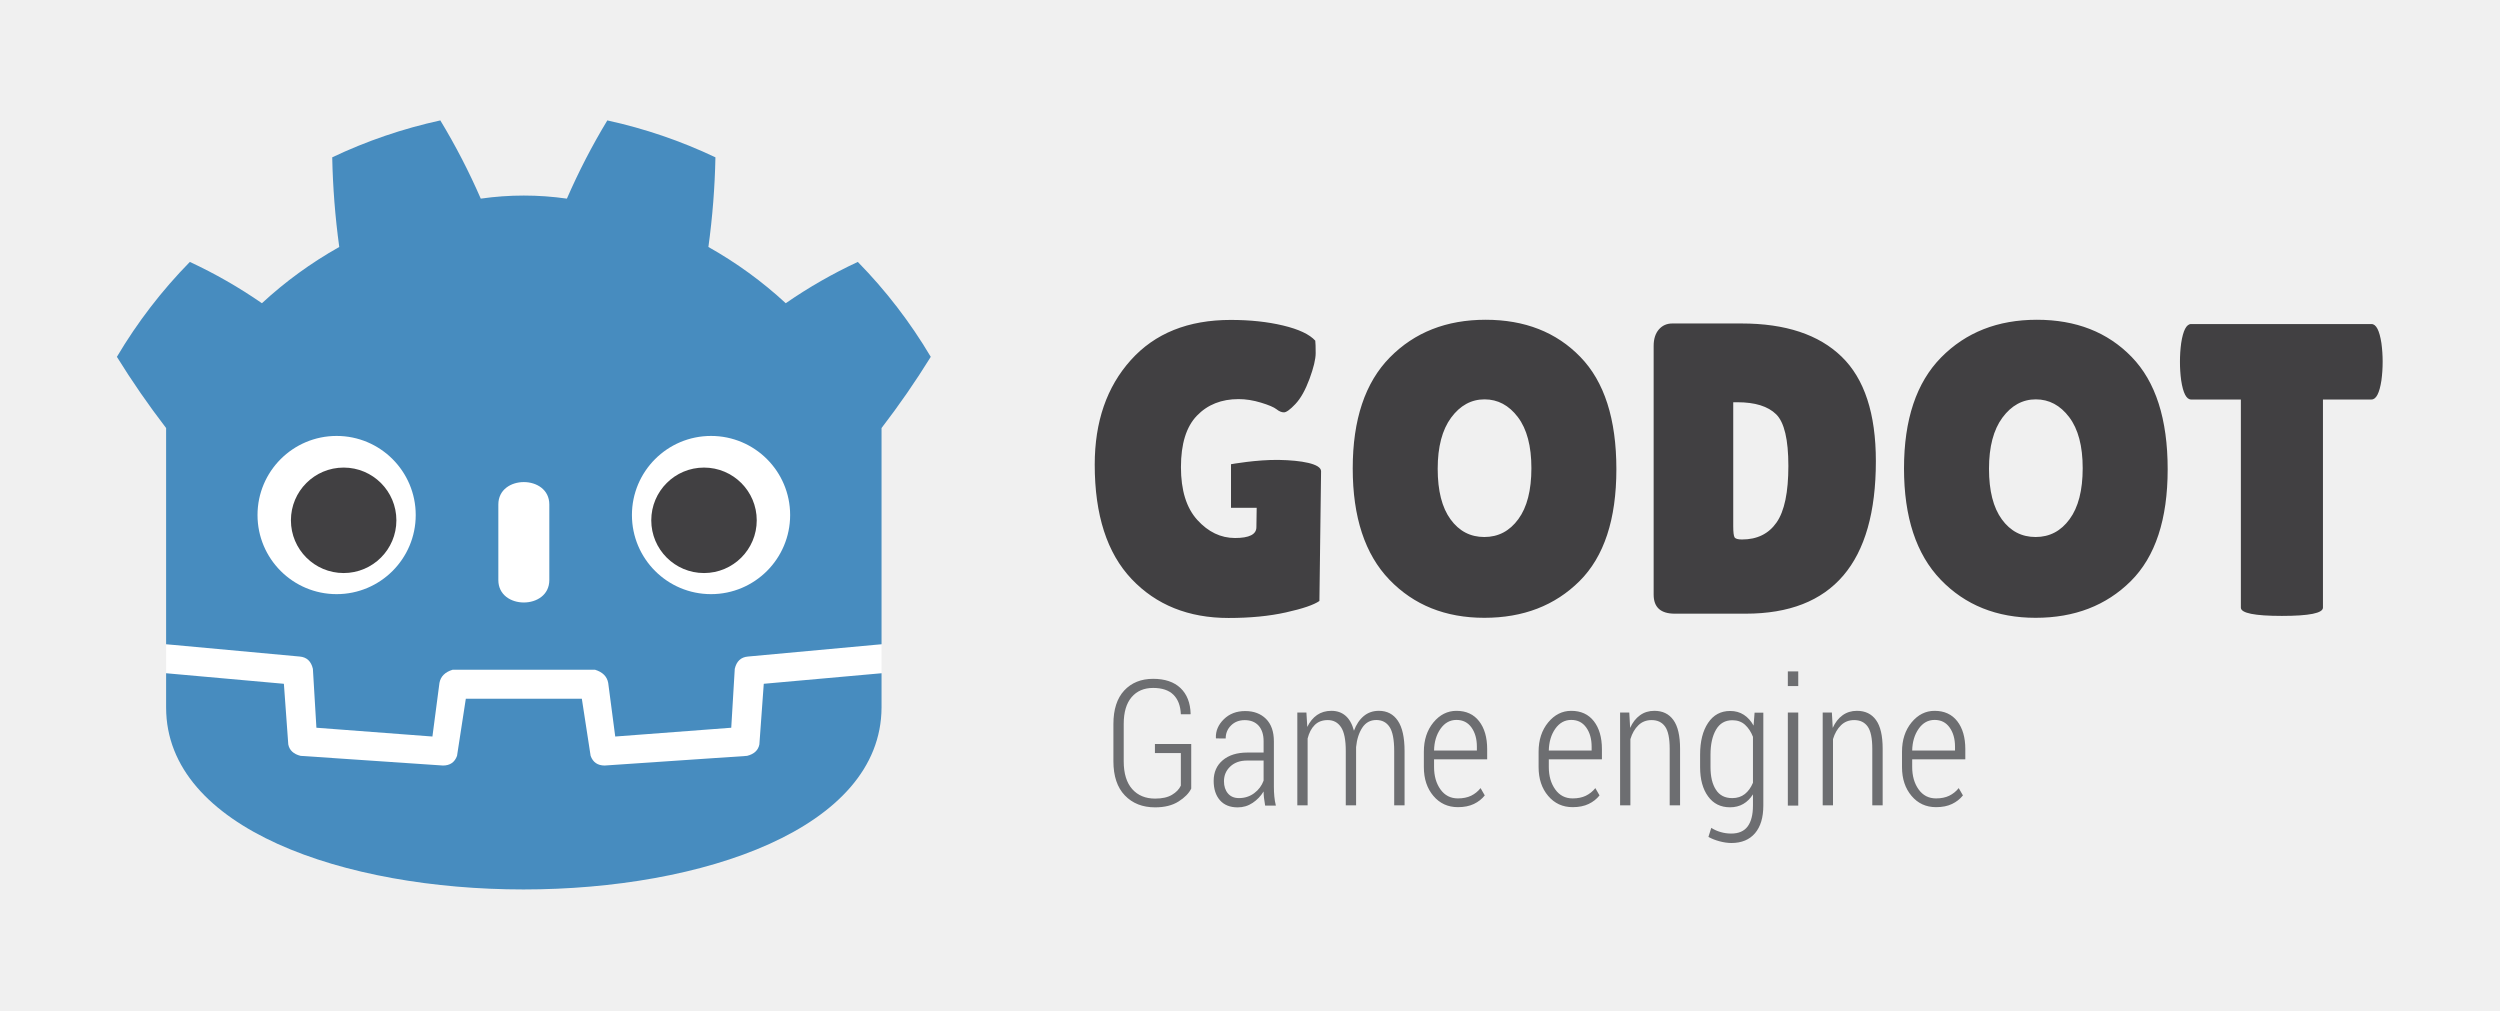
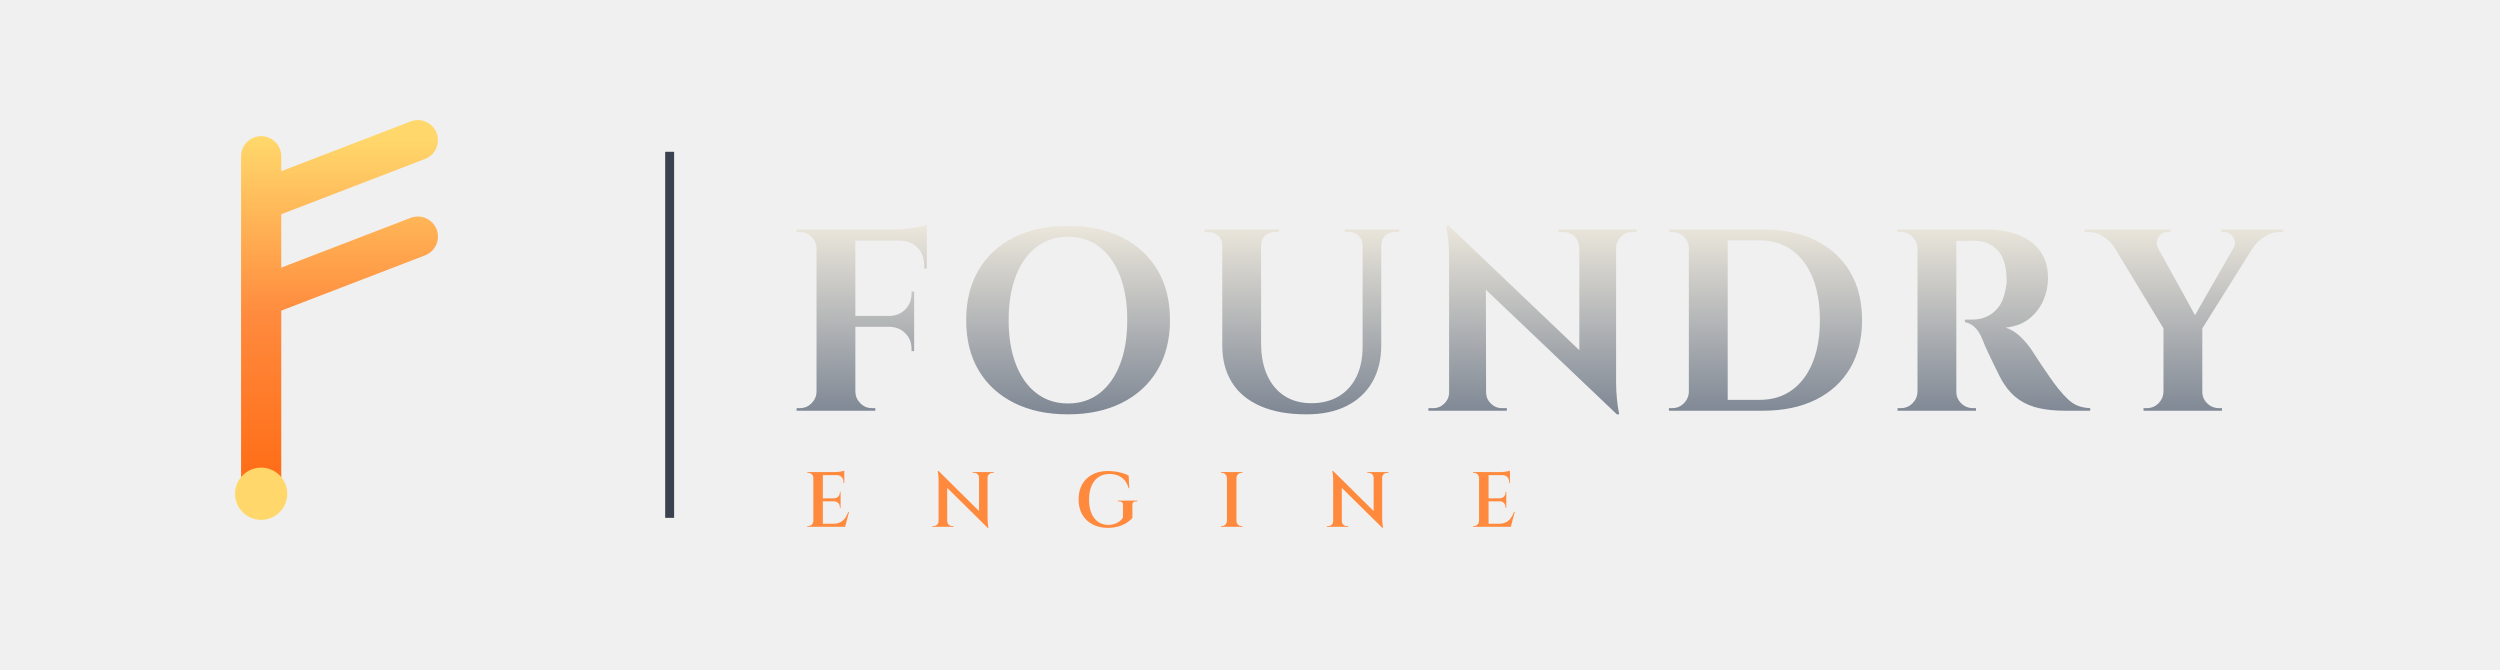
- <svg xmlns="http://www.w3.org/2000/svg" width="1024" height="414">
-   <path fill="#414042" d="M523.82 188.382c-9.142-.142-19.603 1.764-19.603 1.764v17.842h10.52l-.117 7.953c0 2.946-2.92 4.427-8.747 4.427-5.831 0-10.982-2.47-15.45-7.395-4.48-4.932-6.708-12.141-6.708-21.64 0-9.519 2.176-16.537 6.536-21.065 4.35-4.524 10.05-6.794 17.064-6.794 2.946 0 5.996.476 9.168 1.445 3.174.962 5.293 1.863 6.375 2.707 1.072.867 2.09 1.277 3.056 1.277.96 0 2.513-1.122 4.66-3.392 2.153-2.263 4.082-5.693 5.782-10.267 1.694-4.598 2.543-8.122 2.543-10.621 0-2.48-.054-4.19-.164-5.092-2.379-2.603-6.767-4.666-13.168-6.2-6.39-1.53-13.552-2.289-21.476-2.289-17.438 0-31.073 5.49-40.92 16.47-9.855 10.982-14.773 25.24-14.773 42.79 0 20.607 5.035 36.227 15.103 46.868 10.085 10.64 23.327 15.953 39.743 15.953 8.827 0 16.664-.76 23.51-2.289 6.853-1.523 11.41-3.088 13.676-4.67l.68-53.137c0-3.087-8.149-4.488-17.29-4.645m84.247-24.804c-5.431 0-9.98 2.496-13.671 7.47-3.672 4.98-5.517 11.969-5.517 20.963 0 9.013 1.754 15.914 5.27 20.722 3.508 4.823 8.117 7.225 13.835 7.225 5.715 0 10.358-2.432 13.924-7.313q5.351-7.293 5.353-20.884c0-9.054-1.846-16.023-5.524-20.89q-5.51-7.292-13.67-7.293m-.083 89.477c-15.9 0-28.868-5.203-38.89-15.61q-15.016-15.624-15.017-45.592c0-19.992 5.063-35.128 15.191-45.435 10.131-10.293 23.209-15.444 39.228-15.444 16.016 0 28.954 5.058 38.795 15.204 9.858 10.126 14.778 25.477 14.778 46.009 0 20.546-5.034 35.828-15.114 45.856-10.08 10.008-23.062 15.012-38.971 15.012m101.95-88.298v50.788c0 2.37.176 3.866.515 4.493.337.624 1.358.937 3.052.937 6.232 0 10.954-2.328 14.181-6.97 3.235-4.636 4.835-12.356 4.835-23.168 0-10.817-1.674-17.865-5-21.139-3.344-3.283-8.64-4.94-15.884-4.94zm-32.599 78.798V141.681c0-2.832.704-5.067 2.126-6.724 1.413-1.632 3.25-2.461 5.521-2.461h28.357c17.994 0 31.664 4.54 40.994 13.597 9.347 9.054 14.02 23.31 14.02 42.784 0 41.66-17.778 62.486-53.326 62.486h-29.03c-5.769 0-8.662-2.597-8.662-7.808m156.544-79.977c-5.432 0-9.994 2.496-13.678 7.47q-5.507 7.471-5.508 20.963c0 9.013 1.758 15.914 5.262 20.722 3.505 4.823 8.119 7.225 13.837 7.225 5.717 0 10.363-2.432 13.924-7.313q5.354-7.293 5.355-20.884c0-9.054-1.843-16.023-5.522-20.89-3.68-4.861-8.23-7.293-13.67-7.293m-.087 89.477q-23.86 0-38.88-15.61-15.03-15.624-15.03-45.592c0-19.992 5.065-35.128 15.191-45.435 10.139-10.293 23.209-15.444 39.233-15.444 16.02 0 28.946 5.058 38.8 15.204 9.85 10.126 14.772 25.477 14.772 46.009 0 20.546-5.037 35.828-15.115 45.856-10.076 10.008-23.07 15.012-38.971 15.012m117.69-4.17c0 2.251-5.597 3.392-16.809 3.392-11.202 0-16.815-1.141-16.815-3.392v-85.248h-20.371c-1.928 0-3.286-2.597-4.077-7.818a56 56 0 0 1-.501-7.636c0-2.592.162-5.146.501-7.636.79-5.205 2.15-7.823 4.077-7.823h73.864c1.924 0 3.277 2.617 4.078 7.823.333 2.49.505 5.043.505 7.636 0 2.608-.172 5.152-.505 7.637-.8 5.22-2.154 7.817-4.078 7.817h-19.87z" />
-   <path fill="#6d6e71" d="M487.93 322.997c-.94 1.926-2.664 3.691-5.188 5.289-2.52 1.607-5.722 2.406-9.611 2.406-5.132 0-9.259-1.617-12.394-4.887-3.122-3.243-4.686-7.92-4.686-14.022V296.57c0-5.97 1.473-10.548 4.431-13.743 2.95-3.17 6.903-4.78 11.84-4.78 4.824 0 8.564 1.27 11.212 3.781 2.639 2.519 4.025 6.038 4.146 10.532l-.066.2h-3.94c-.14-3.443-1.14-6.101-3.022-7.979-1.871-1.861-4.655-2.803-8.33-2.803-3.72 0-6.668 1.259-8.823 3.785-2.15 2.518-3.224 6.17-3.224 10.968v15.301q.001 7.462 3.476 11.382c2.316 2.592 5.438 3.892 9.38 3.892 2.876 0 5.19-.51 6.92-1.554 1.738-1.028 2.942-2.285 3.624-3.775V308.45h-10.618v-3.704h14.873zm19.557 3.902c2.336 0 4.416-.661 6.232-2.01 1.82-1.353 3.096-3.063 3.852-5.146v-8.224h-6.756q-4.31 0-6.896 2.442c-1.726 1.617-2.581 3.637-2.581 6.037 0 2.03.534 3.696 1.616 4.981 1.08 1.289 2.59 1.92 4.533 1.92m10.715 3.068a99 99 0 0 1-.48-3.225 22 22 0 0 1-.15-2.562 14.9 14.9 0 0 1-4.483 4.675c-1.836 1.236-3.878 1.848-6.128 1.848-3.147 0-5.567-.975-7.28-2.927-1.702-1.96-2.563-4.6-2.563-7.936 0-3.523 1.237-6.35 3.72-8.448 2.48-2.098 5.85-3.147 10.09-3.147h6.643v-4.672c0-2.686-.686-4.802-2.032-6.331-1.375-1.51-3.264-2.275-5.701-2.275-2.268 0-4.139.722-5.608 2.182-1.463 1.45-2.19 3.224-2.19 5.337l-3.944-.035-.07-.206c-.11-2.866.973-5.4 3.261-7.646 2.279-2.24 5.203-3.352 8.761-3.352 3.517 0 6.347 1.069 8.509 3.2q3.224 3.227 3.226 9.21v18.645c0 1.358.064 2.677.183 3.936a25 25 0 0 0 .627 3.729zm16.905-38.108.36 5.9c1-2.112 2.339-3.739 3.998-4.896q2.498-1.711 5.874-1.711c2.296 0 4.232.668 5.794 2.02 1.562 1.347 2.714 3.387 3.446 6.127.938-2.529 2.264-4.528 3.986-5.975 1.722-1.45 3.812-2.172 6.23-2.172 3.335 0 5.923 1.35 7.755 4.05 1.841 2.705 2.759 6.856 2.759 12.464v22.207h-4.246v-22.28c0-4.663-.645-7.946-1.9-9.834-1.261-1.89-3.071-2.842-5.41-2.842-2.462 0-4.384 1.04-5.767 3.152-1.375 2.112-2.223 4.754-2.531 7.945v23.86h-4.224v-22.258c0-4.554-.639-7.812-1.945-9.759-1.299-1.946-3.107-2.912-5.427-2.912-2.218 0-4.013.677-5.358 2.02-1.353 1.349-2.315 3.195-2.899 5.538v27.369h-4.22v-38.014zm61.457 3.021q-3.966 0-6.517 3.613c-1.705 2.415-2.585 5.392-2.656 8.938h17.537v-1.626c0-3.137-.736-5.75-2.21-7.822-1.482-2.075-3.53-3.103-6.154-3.103m.598 35.735c-4.099 0-7.451-1.543-10.055-4.621q-3.895-4.61-3.896-11.793v-6.313c0-4.798 1.303-8.798 3.912-11.979 2.616-3.167 5.758-4.75 9.441-4.75 3.983 0 7.068 1.413 9.27 4.246q3.313 4.257 3.312 11.434v4.171H587.39v3.162c0 3.68.882 6.744 2.635 9.19 1.757 2.45 4.144 3.666 7.136 3.666 2.077 0 3.888-.367 5.396-1.089a11.1 11.1 0 0 0 3.877-3.132l1.728 2.99c-1.148 1.456-2.634 2.633-4.45 3.505-1.811.868-4 1.312-6.551 1.312m46.411-35.734q-3.976 0-6.528 3.613-2.54 3.62-2.652 8.938h17.54v-1.626c0-3.137-.733-5.75-2.216-7.822-1.475-2.075-3.52-3.103-6.144-3.103m.593 35.735c-4.1 0-7.446-1.543-10.045-4.621q-3.91-4.61-3.91-11.793v-6.313c0-4.798 1.309-8.798 3.913-11.979 2.623-3.167 5.766-4.75 9.45-4.75 3.975 0 7.072 1.413 9.27 4.246 2.2 2.837 3.304 6.65 3.304 11.434v4.171h-21.755v3.162q0 5.52 2.647 9.19c1.747 2.45 4.124 3.666 7.125 3.666 2.087 0 3.888-.367 5.392-1.089a11.2 11.2 0 0 0 3.894-3.132l1.717 2.99c-1.15 1.456-2.633 2.633-4.451 3.505-1.81.868-3.997 1.312-6.55 1.312m23.189-38.755.345 6.284c1.014-2.23 2.353-3.962 4.034-5.166 1.667-1.21 3.63-1.824 5.887-1.824 3.396 0 5.998 1.256 7.804 3.78 1.826 2.518 2.73 6.434 2.73 11.749v23.191h-4.249V306.72c0-4.343-.636-7.377-1.9-9.137-1.258-1.76-3.107-2.636-5.513-2.636-2.158 0-3.968.701-5.419 2.126-1.457 1.412-2.543 3.294-3.267 5.666v27.134h-4.219V291.86zm33.27 22.395c0 3.858.73 6.926 2.213 9.208 1.465 2.304 3.695 3.443 6.671 3.443 2.04 0 3.757-.544 5.167-1.657 1.405-1.113 2.514-2.662 3.336-4.627V301.79c-.79-2.025-1.874-3.66-3.244-4.92-1.368-1.24-3.102-1.863-5.186-1.863-2.97 0-5.216 1.294-6.708 3.891-1.502 2.603-2.25 5.995-2.25 10.161zm-4.262-5.195c0-5.386 1.088-9.714 3.274-12.975 2.169-3.245 5.187-4.871 9.03-4.871 2.134 0 4.007.52 5.607 1.564 1.603 1.024 2.928 2.523 3.992 4.43l.412-5.287h3.581v38.048c0 4.871-1.13 8.646-3.4 11.317-2.271 2.66-5.499 4.009-9.666 4.009-1.5 0-3.11-.235-4.832-.691-1.724-.456-3.252-1.054-4.59-1.805l1.168-3.704a14.1 14.1 0 0 0 3.831 1.716 15.2 15.2 0 0 0 4.352.616q4.536-.001 6.71-2.905c1.452-1.961 2.18-4.798 2.18-8.553v-4.597c-1.079 1.71-2.402 3.024-3.97 3.93-1.563.912-3.39 1.368-5.448 1.368-3.818 0-6.814-1.496-8.976-4.486-2.167-2.983-3.255-6.965-3.255-11.93zm40.2 20.916h-4.266V291.86h4.266zm0-48.968h-4.266v-6.005h4.266zm13.774 10.852.346 6.284c1.016-2.23 2.35-3.962 4.027-5.166 1.677-1.21 3.643-1.824 5.89-1.824 3.397 0 6.01 1.256 7.82 3.78 1.821 2.518 2.717 6.434 2.717 11.749v23.191h-4.248V306.72c0-4.343-.635-7.377-1.897-9.137-1.268-1.76-3.103-2.636-5.517-2.636-2.157 0-3.962.701-5.412 2.126-1.455 1.412-2.545 3.294-3.266 5.666v27.134h-4.224V291.86zm42.074 3.021q-3.978 0-6.518 3.613-2.547 3.62-2.66 8.938h17.54v-1.626c0-3.137-.731-5.75-2.21-7.822-1.476-2.075-3.525-3.103-6.152-3.103m.602 35.735c-4.11 0-7.456-1.543-10.048-4.621q-3.903-4.61-3.903-11.793v-6.313c0-4.798 1.302-8.798 3.91-11.979q3.924-4.75 9.439-4.75c3.978 0 7.077 1.413 9.283 4.246 2.197 2.837 3.3 6.65 3.3 11.434v4.171h-21.76v3.162c0 3.68.887 6.744 2.642 9.19 1.754 2.45 4.133 3.666 7.137 3.666 2.08 0 3.88-.367 5.382-1.089a11.16 11.16 0 0 0 3.897-3.132l1.725 2.99c-1.156 1.456-2.64 2.633-4.454 3.505-1.81.868-3.998 1.312-6.55 1.312" />
-   <g fill="#fff" transform="matrix(.36 0 0 .36 30.24 21.6)">
-     <path d="M105 673v33q407 354 814 0v-33z" />
-     <path fill="#478cbf" d="m105 673 152 14q12 1 15 14l4 67 132 10 8-61q2-11 15-15h162q13 4 15 15l8 61 132-10 4-67q3-13 15-14l152-14V427q30-39 56-81-35-59-83-108-43 20-82 47-40-37-88-64 7-51 8-102-59-28-123-42-26 43-46 89-49-7-98 0-20-46-46-89-64 14-123 42 1 51 8 102-48 27-88 64-39-27-82-47-48 49-83 108 26 42 56 81zm0 33v39c0 276 813 276 814 0v-39l-134 12-5 69q-2 10-14 13l-162 11q-12 0-16-11l-10-65H446l-10 65q-4 11-16 11l-162-11q-12-3-14-13l-5-69z" />
-     <path d="M483 600c0 34 58 34 58 0v-86c0-34-58-34-58 0z" />
-     <circle cx="725" cy="526" r="90" />
-     <circle cx="299" cy="526" r="90" />
+ <svg xmlns="http://www.w3.org/2000/svg" aria-label="Foundry Engine" viewBox="0 0 560 150">
+   <defs>
+     <linearGradient id="a" x1="0" x2="0" y1="0" y2="1">
+       <stop offset="0" stop-color="#ffd76b" />
+       <stop offset=".5" stop-color="#ff8a3d" />
+       <stop offset="1" stop-color="#ff6a13" />
+     </linearGradient>
+     <linearGradient id="b" x1="0" x2="0" y1="0" y2="1">
+       <stop offset="0" stop-color="#ece7dc" />
+       <stop offset="1" stop-color="#7e8794" />
+     </linearGradient>
+   </defs>
+   <g transform="matrix(.9 0 0 .9 18 17)">
+     <path fill="none" stroke="url(#a)" stroke-linecap="round" stroke-linejoin="round" stroke-width="10" d="M45 20 45 104M45 31 84 16M45 55 84 40" />
+     <circle cx="45" cy="104" r="6.5" fill="#ffd76b" />
  </g>
-   <g fill="#414042" transform="matrix(.36 0 0 .36 30.24 21.6)">
-     <circle cx="307" cy="532" r="60" />
-     <circle cx="717" cy="532" r="60" />
-   </g>
+   <path stroke="#3a4250" stroke-width="2" d="M150 34 150 116" />
+   <path fill="url(#b)" d="M 11.9 -70 L 26.9 -70 L 26.9 0 L 11.9 0 L 11.9 -70 M 26.6 -36.6 L 49.6 -36.6 L 49.6 -32.4 L 26.6 -32.4 L 26.6 -36.6 M 26.6 -70 L 54.5 -70 L 54.5 -65.7 L 26.6 -65.7 L 26.6 -70 M 40.1 -32.6 L 49.6 -32.6 L 49.6 -23 L 48.6 -23 L 48.6 -23.8 Q 48.6 -27.5 46.2 -29.9 Q 43.8 -32.3 40.1 -32.4 L 40.1 -32.4 L 40.1 -32.6 M 48.6 -46 L 49.6 -46 L 49.6 -36.4 L 40.1 -36.4 L 40.1 -36.6 Q 43.8 -36.7 46.2 -39.15 Q 48.6 -41.6 48.6 -45.3 L 48.6 -45.3 L 48.6 -46 M 43.7 -66 L 54.5 -66 L 54.5 -54.9 L 53.5 -54.9 L 53.5 -55.9 Q 53.5 -60.4 50.85 -63.05 Q 48.2 -65.7 43.7 -65.7 L 43.7 -65.7 L 43.7 -66 M 54.5 -71.8 L 54.5 -71.8 L 54.5 -68.9 L 42.3 -70 Q 44.5 -70 46.95 -70.3 Q 49.4 -70.6 51.5 -71 Q 53.6 -71.4 54.5 -71.8 M 11.9 -7.3 L 12.2 -7.3 L 12.2 0 L 4.2 0 L 4.2 -1 Q 4.2 -1 4.85 -1 Q 5.5 -1 5.5 -1 L 5.5 -1 Q 8.1 -1 9.95 -2.85 Q 11.8 -4.7 11.9 -7.3 L 11.9 -7.3 M 12.2 -70 L 12.2 -62.7 L 11.9 -62.7 Q 11.8 -65.3 9.95 -67.15 Q 8.1 -69 5.5 -69 L 5.5 -69 Q 5.5 -69 4.85 -69 Q 4.2 -69 4.2 -69 L 4.2 -69 L 4.2 -70 L 12.2 -70 M 26.6 0 L 26.6 -7.3 L 26.9 -7.3 Q 27 -4.7 28.85 -2.85 Q 30.7 -1 33.3 -1 L 33.3 -1 Q 33.3 -1 33.9 -1 Q 34.5 -1 34.6 -1 L 34.6 -1 L 34.6 0 L 26.6 0 M 109 -71.4 L 109 -71.4 Q 121 -71.4 129.85 -66.95 Q 138.7 -62.5 143.55 -54.4 Q 148.4 -46.3 148.4 -35 L 148.4 -35 Q 148.4 -23.8 143.55 -15.65 Q 138.7 -7.5 129.85 -3.05 Q 121 1.4 109 1.4 L 109 1.4 Q 97 1.4 88.15 -3.05 Q 79.3 -7.5 74.5 -15.6 Q 69.7 -23.7 69.7 -35 L 69.7 -35 Q 69.7 -46.2 74.5 -54.35 Q 79.3 -62.5 88.15 -66.95 Q 97 -71.4 109 -71.4 M 109 -2.8 L 109 -2.8 Q 116.1 -2.8 121.2 -6.75 Q 126.3 -10.7 129.1 -17.9 Q 131.9 -25.1 131.9 -35 L 131.9 -35 Q 131.9 -44.9 129.1 -52.1 Q 126.3 -59.3 121.2 -63.25 Q 116.1 -67.2 109 -67.2 L 109 -67.2 Q 102 -67.2 96.85 -63.25 Q 91.7 -59.3 88.9 -52.1 Q 86.1 -44.9 86.1 -35 L 86.1 -35 Q 86.1 -25.1 88.9 -17.9 Q 91.7 -10.7 96.85 -6.75 Q 102 -2.8 109 -2.8 M 168.6 -70 L 183.6 -70 L 183.6 -26 Q 183.6 -18.9 185.95 -13.7 Q 188.3 -8.5 192.65 -5.7 Q 197 -2.9 203 -2.9 L 203 -2.9 Q 209.1 -2.9 213.55 -5.55 Q 218 -8.2 220.4 -13.1 Q 222.8 -18 222.8 -24.7 L 222.8 -24.7 L 222.8 -70 L 230 -70 L 230 -25.3 Q 230 -17.1 226.55 -11.1 Q 223.1 -5.1 216.65 -1.85 Q 210.2 1.4 201.1 1.4 L 201.1 1.4 Q 190.5 1.4 183.2 -1.85 Q 175.9 -5.1 172.25 -11.05 Q 168.6 -17 168.6 -25.2 L 168.6 -25.2 L 168.6 -70 M 161.7 -70 L 168.9 -70 L 168.9 -64 L 168.6 -64 Q 168.6 -66.2 167.05 -67.6 Q 165.5 -69 163.3 -69 L 163.3 -69 Q 163.3 -69 162.5 -69 Q 161.7 -69 161.7 -69 L 161.7 -69 L 161.7 -70 M 183.4 -70 L 190.5 -70 L 190.5 -69 Q 190.5 -69 189.7 -69 Q 188.9 -69 188.9 -69 L 188.9 -69 Q 186.7 -69 185.15 -67.6 Q 183.6 -66.2 183.6 -64 L 183.6 -64 L 183.4 -64 L 183.4 -70 M 215.9 -70 L 223.1 -70 L 223.1 -64 L 222.8 -64 Q 222.8 -66.2 221.25 -67.6 Q 219.7 -69 217.5 -69 L 217.5 -69 Q 217.5 -69 216.7 -69 Q 215.9 -69 215.9 -69 L 215.9 -69 L 215.9 -70 M 229.8 -70 L 236.9 -70 L 236.9 -69 Q 236.9 -69 236.1 -69 Q 235.3 -69 235.3 -69 L 235.3 -69 Q 233.1 -69 231.55 -67.6 Q 230 -66.2 230 -64 L 230 -64 L 229.8 -64 L 229.8 -70 M 257.2 -59.3 L 256 -71.5 L 319.8 -10.7 L 321 1.4 L 257.2 -59.3 M 256.2 -7.1 L 256.5 -7.1 L 256.5 0 L 248.2 0 L 248.2 -1 Q 248.2 -1 249.1 -1 Q 250 -1 250.1 -1 L 250.1 -1 Q 252.6 -1 254.4 -2.8 Q 256.2 -4.6 256.2 -7.1 L 256.2 -7.1 M 270.2 -7.1 L 270.5 -7.1 Q 270.5 -4.6 272.3 -2.8 Q 274.1 -1 276.6 -1 L 276.6 -1 Q 276.7 -1 277.6 -1 Q 278.5 -1 278.5 -1 L 278.5 -1 L 278.5 0 L 270.2 0 L 270.2 -7.1 M 255 -71.5 L 256 -71.5 L 270.4 -56.2 L 270.5 0 L 256.2 0 L 256.2 -59 Q 256.2 -64.6 255.6 -68.05 Q 255 -71.5 255 -71.5 L 255 -71.5 M 306.5 -70 L 320.7 -70 L 320.7 -11.4 Q 320.7 -7.7 321 -4.75 Q 321.3 -1.8 321.6 -0.2 Q 321.9 1.4 321.9 1.4 L 321.9 1.4 L 321 1.4 L 306.5 -14.8 L 306.5 -70 M 320.4 -70 L 328.7 -70 L 328.7 -69 Q 328.7 -69 327.8 -69 Q 326.9 -69 326.9 -69 L 326.9 -69 Q 324.4 -69 322.6 -67.25 Q 320.8 -65.5 320.7 -62.9 L 320.7 -62.9 L 320.4 -62.9 L 320.4 -70 M 298.4 -69 L 298.4 -70 L 306.7 -70 L 306.7 -62.9 L 306.5 -62.9 Q 306.4 -65.5 304.65 -67.25 Q 302.9 -69 300.3 -69 L 300.3 -69 Q 300.3 -69 299.4 -69 Q 298.5 -69 298.4 -69 L 298.4 -69 M 352.5 -70 L 377.4 -70 Q 389.2 -70 397.8 -65.75 Q 406.4 -61.5 411.05 -53.65 Q 415.7 -45.8 415.7 -35 L 415.7 -35 Q 415.7 -24.2 411.05 -16.35 Q 406.4 -8.5 397.8 -4.25 Q 389.2 0 377.4 0 L 377.4 0 L 353.6 0 L 353.5 -4.2 Q 356.4 -4.2 359.55 -4.2 Q 362.7 -4.2 365.7 -4.2 Q 368.7 -4.2 371.05 -4.2 Q 373.4 -4.2 374.8 -4.2 Q 376.2 -4.2 376.2 -4.2 L 376.2 -4.2 Q 383.4 -4.2 388.6 -7.95 Q 393.8 -11.7 396.6 -18.6 Q 399.4 -25.5 399.4 -35 L 399.4 -35 Q 399.4 -44.5 396.6 -51.4 Q 393.8 -58.3 388.6 -62.05 Q 383.4 -65.8 376.2 -65.8 L 376.2 -65.8 Q 376.2 -65.8 374.75 -65.8 Q 373.3 -65.8 370.8 -65.8 Q 368.3 -65.8 365.2 -65.8 Q 362.1 -65.8 358.8 -65.8 Q 355.5 -65.8 352.5 -65.8 L 352.5 -65.8 L 352.5 -70 M 348.8 -70 L 363.8 -70 L 363.8 0 L 348.8 0 L 348.8 -70 M 348.8 -7.3 L 349.1 -7.3 L 349.1 0 L 341.1 0 L 341.1 -1 Q 341.1 -1 341.75 -1 Q 342.4 -1 342.4 -1 L 342.4 -1 Q 345 -1 346.85 -2.85 Q 348.7 -4.7 348.8 -7.3 L 348.8 -7.3 M 349.1 -70 L 349.1 -62.7 L 348.8 -62.7 Q 348.8 -65.3 346.9 -67.15 Q 345 -69 342.4 -69 L 342.4 -69 Q 342.4 -69 341.8 -69 Q 341.2 -69 341.2 -69 L 341.2 -69 L 341.1 -70 L 349.1 -70 M 450.8 -70 L 450.8 -70 L 463.7 -70 Q 468.2 -70 472.5 -69 Q 476.8 -68 480.15 -65.8 Q 483.5 -63.6 485.5 -60 Q 487.5 -56.4 487.5 -51.1 L 487.5 -51.1 Q 487.5 -46.9 485.75 -42.75 Q 484 -38.6 480.4 -35.65 Q 476.8 -32.7 471.1 -32.1 L 471.1 -32.1 Q 474.3 -31.1 476.95 -28.5 Q 479.6 -25.9 481.3 -23.3 L 481.3 -23.3 Q 481.4 -23.1 482.45 -21.5 Q 483.5 -19.9 485.05 -17.55 Q 486.6 -15.2 488.3 -12.8 Q 490 -10.4 491.4 -8.6 L 491.4 -8.6 Q 493.6 -5.9 495.4 -4.25 Q 497.2 -2.6 499.2 -1.85 Q 501.2 -1.1 503.8 -1 L 503.8 -1 L 503.8 0 L 494 0 Q 488.6 0 484.2 -0.95 Q 479.8 -1.9 476.4 -4.2 Q 473 -6.5 470.5 -10.4 L 470.5 -10.4 Q 469.7 -11.6 468.75 -13.45 Q 467.8 -15.3 466.8 -17.4 Q 465.8 -19.5 464.85 -21.45 Q 463.9 -23.4 463.2 -25 Q 462.5 -26.6 462.2 -27.5 L 462.2 -27.5 Q 460.9 -30.7 459.15 -32.3 Q 457.4 -33.9 455.4 -34.2 L 455.4 -34.2 L 455.4 -35.2 Q 455.7 -35.2 456.6 -35.2 Q 457.5 -35.2 458.5 -35.2 L 458.5 -35.2 Q 461.2 -35.2 463.75 -36.3 Q 466.3 -37.4 468.3 -39.9 Q 470.3 -42.4 471.1 -46.8 L 471.1 -46.8 Q 471.3 -47.7 471.45 -48.9 Q 471.6 -50.1 471.5 -51.6 L 471.5 -51.6 Q 471.2 -58.8 467.9 -62.15 Q 464.6 -65.5 459.7 -65.6 L 459.7 -65.6 Q 458.3 -65.7 456.65 -65.65 Q 455 -65.6 453.65 -65.6 Q 452.3 -65.6 451.8 -65.6 L 451.8 -65.6 Q 451.8 -65.7 451.55 -66.75 Q 451.3 -67.8 451.05 -68.9 Q 450.8 -70 450.8 -70 M 437.1 -70 L 452.1 -70 L 452.1 0 L 437.1 0 L 437.1 -70 M 437.1 -7.3 L 437.4 -7.3 L 437.4 0 L 429.4 0 L 429.4 -1 Q 429.5 -1 430.05 -1 Q 430.6 -1 430.7 -1 L 430.7 -1 Q 433.3 -1 435.15 -2.85 Q 437 -4.7 437.1 -7.3 L 437.1 -7.3 M 437.4 -70 L 437.4 -62.7 L 437.1 -62.7 Q 437 -65.3 435.15 -67.15 Q 433.3 -69 430.7 -69 L 430.7 -69 Q 430.6 -69 430.05 -69 Q 429.5 -69 429.4 -69 L 429.4 -69 L 429.4 -70 L 437.4 -70 M 451.8 0 L 451.8 -7.3 L 452.1 -7.3 Q 452.1 -4.7 454 -2.85 Q 455.9 -1 458.5 -1 L 458.5 -1 Q 458.7 -1 459.2 -1 Q 459.7 -1 459.7 -1 L 459.7 -1 L 459.7 0 L 451.8 0 M 509 -69.9 L 526.1 -69.9 L 546.6 -32.7 L 532.4 -31.3 L 509 -69.9 M 532.1 -32.2 L 547.1 -32.2 L 547.1 0 L 532.1 0 L 532.1 -32.2 M 541 -31.2 L 563.2 -69.9 L 571 -69.9 L 546.1 -30.2 L 541 -31.2 M 566.8 -63.1 L 559.1 -62.8 Q 560 -64.2 559.6 -65.65 Q 559.2 -67.1 558.1 -68.05 Q 557 -69 555.6 -69 L 555.6 -69 Q 555.6 -69 555 -69 Q 554.4 -69 554.4 -69 L 554.4 -69 L 554.4 -70 L 578.3 -70 L 578.3 -69 L 576.9 -69 Q 573.8 -69 571.05 -67.2 Q 568.3 -65.4 566.8 -63.1 L 566.8 -63.1 M 530 -62.8 L 530 -62.8 L 513.1 -63.1 Q 511.7 -65.4 509 -67.2 Q 506.3 -69 503.1 -69 L 503.1 -69 L 501.7 -69 L 501.7 -70 L 534.8 -70 L 534.8 -69 Q 534.8 -69 534.15 -69 Q 533.5 -69 533.5 -69 L 533.5 -69 Q 531.3 -69 530.15 -66.95 Q 529 -64.9 530 -62.8 M 532.1 -7.3 L 532.4 -7.3 L 532.4 0 L 524.4 0 L 524.4 -1 Q 524.4 -1 525 -1 Q 525.6 -1 525.7 -1 L 525.7 -1 Q 528.3 -1 530.15 -2.85 Q 532 -4.7 532.1 -7.3 L 532.1 -7.3 M 546.8 0 L 546.8 -7.3 L 547.1 -7.3 Q 547.1 -4.7 549 -2.85 Q 550.9 -1 553.5 -1 L 553.5 -1 Q 553.5 -1 554.1 -1 Q 554.7 -1 554.7 -1 L 554.7 -1 L 554.7 0 L 546.8 0" transform="matrix(.58 0 0 .58 176 92)" />
+   <path fill="#ff8a3d" d="M 12.5 -70 L 24.7 -70 L 24.7 0 L 12.5 0 L 12.5 -70 M 24.4 -3.9 L 51.2 -3.9 L 52.9 0 L 24.4 0 L 24.4 -3.9 M 24.4 -36.4 L 47.4 -36.4 L 47.4 -32.6 L 24.4 -32.6 L 24.4 -36.4 M 24.4 -70 L 52.1 -70 L 52.1 -66.1 L 24.4 -66.1 L 24.4 -70 M 57.2 -19 L 58.2 -19 L 53.2 0 L 34.5 0 L 38.1 -3.9 Q 43.2 -3.9 46.9 -5.75 Q 50.6 -7.6 53.1 -11.05 Q 55.6 -14.5 57.2 -19 L 57.2 -19 M 39.1 -32.8 L 47.4 -32.8 L 47.4 -24.2 L 46.4 -24.2 L 46.4 -25.3 Q 46.4 -28.4 44.3 -30.5 Q 42.2 -32.6 39.1 -32.6 L 39.1 -32.6 L 39.1 -32.8 M 46.4 -44.8 L 47.4 -44.8 L 47.4 -36.2 L 39.1 -36.2 L 39.1 -36.4 Q 42.2 -36.5 44.3 -38.6 Q 46.4 -40.7 46.4 -43.8 L 46.4 -43.8 L 46.4 -44.8 M 42.3 -66.4 L 52.1 -66.4 L 52.1 -56 L 51.1 -56 L 51.1 -57.4 Q 51.1 -61.2 48.7 -63.65 Q 46.3 -66.1 42.3 -66.2 L 42.3 -66.2 L 42.3 -66.4 M 52.1 -71.8 L 52.1 -71.8 L 52.1 -68.9 L 39.9 -70 Q 42.1 -70 44.55 -70.3 Q 47 -70.6 49.1 -71 Q 51.2 -71.4 52.1 -71.8 M 12.5 -7.3 L 12.8 -7.3 L 12.8 0 L 4.8 0 L 4.8 -1 Q 4.8 -1 5.45 -1 Q 6.1 -1 6.1 -1 L 6.1 -1 Q 8.7 -1 10.55 -2.85 Q 12.4 -4.7 12.5 -7.3 L 12.5 -7.3 M 12.8 -70 L 12.8 -62.7 L 12.5 -62.7 Q 12.4 -65.3 10.55 -67.15 Q 8.7 -69 6.1 -69 L 6.1 -69 Q 6.1 -69 5.45 -69 Q 4.8 -69 4.8 -69 L 4.8 -69 L 4.8 -70 L 12.8 -70 M 173.8 -59.7 L 172.7 -71.5 L 234.6 -10.3 L 235.7 1.4 L 173.8 -59.7 M 172.8 -7.1 L 173.1 -7.1 L 173.1 0 L 164.8 0 L 164.8 -1 Q 164.8 -1 165.7 -1 Q 166.6 -1 166.7 -1 L 166.7 -1 Q 169.2 -1 171 -2.8 Q 172.8 -4.6 172.8 -7.1 L 172.8 -7.1 M 183.6 -7.1 L 183.9 -7.1 Q 183.9 -4.6 185.7 -2.8 Q 187.5 -1 190 -1 L 190 -1 Q 190.1 -1 191 -1 Q 191.9 -1 191.9 -1 L 191.9 -1 L 191.9 0 L 183.6 0 L 183.6 -7.1 M 171.7 -71.5 L 172.7 -71.5 L 183.8 -59.4 L 183.9 0 L 172.8 0 L 172.8 -59 Q 172.8 -64.4 172.25 -67.95 Q 171.7 -71.5 171.7 -71.5 L 171.7 -71.5 M 224.6 -70 L 235.5 -70 L 235.5 -11.4 Q 235.5 -7.8 235.8 -4.9 Q 236.1 -2 236.35 -0.3 Q 236.6 1.4 236.6 1.4 L 236.6 1.4 L 235.7 1.4 L 224.6 -11.1 L 224.6 -70 M 235.2 -70 L 243.5 -70 L 243.5 -69 Q 243.5 -69 242.6 -69 Q 241.7 -69 241.7 -69 L 241.7 -69 Q 239.2 -69 237.4 -67.25 Q 235.6 -65.5 235.5 -62.9 L 235.5 -62.9 L 235.2 -62.9 L 235.2 -70 M 216.5 -69 L 216.5 -70 L 224.8 -70 L 224.8 -62.9 L 224.6 -62.9 Q 224.5 -65.5 222.75 -67.25 Q 221 -69 218.4 -69 L 218.4 -69 Q 218.4 -69 217.5 -69 Q 216.6 -69 216.5 -69 L 216.5 -69 M 420.9 -28 L 420.9 -28 L 420.9 -11.5 Q 418.6 -8.5 414.15 -5.5 Q 409.7 -2.5 403.4 -0.55 Q 397.1 1.4 389.1 1.4 L 389.1 1.4 Q 378.1 1.3 369.7 -3.15 Q 361.3 -7.6 356.65 -15.75 Q 352 -23.9 352 -35.1 L 352 -35.1 Q 352 -46.1 356.6 -54.3 Q 361.2 -62.5 369.7 -66.95 Q 378.2 -71.4 389.5 -71.4 L 389.5 -71.4 Q 395 -71.4 399.95 -70.6 Q 404.9 -69.8 409.05 -68.45 Q 413.2 -67.1 416.1 -65.5 L 416.1 -65.5 L 416.9 -49.4 L 416 -49.4 Q 414.2 -55.9 410.65 -59.85 Q 407.1 -63.8 402.2 -65.7 Q 397.3 -67.6 391.6 -67.6 L 391.6 -67.6 Q 383.3 -67.6 377.45 -63.55 Q 371.6 -59.5 368.5 -52.15 Q 365.4 -44.8 365.4 -34.7 L 365.4 -34.7 Q 365.4 -24.9 368.35 -17.65 Q 371.3 -10.4 376.85 -6.45 Q 382.4 -2.5 390 -2.4 L 390 -2.4 Q 394 -2.4 397.6 -3.5 Q 401.2 -4.6 404.15 -6.75 Q 407.1 -8.9 408.8 -11.9 L 408.8 -11.9 L 408.9 -28 Q 408.9 -32.5 403.8 -32.5 L 403.8 -32.5 L 402.2 -32.5 L 402.2 -33.5 L 427.4 -33.5 L 427.4 -32.5 L 425.9 -32.5 Q 420.7 -32.5 420.9 -28 M 541.9 -70 L 554.1 -70 L 554.1 0 L 541.9 0 L 541.9 -70 M 541.9 -7.3 L 542.2 -7.3 L 542.2 0 L 534.2 0 L 534.2 -1 Q 534.2 -1 534.85 -1 Q 535.5 -1 535.5 -1 L 535.5 -1 Q 538.1 -1 539.95 -2.85 Q 541.8 -4.7 541.9 -7.3 L 541.9 -7.3 M 542.2 -70 L 542.2 -62.7 L 541.9 -62.7 Q 541.8 -65.3 539.95 -67.15 Q 538.1 -69 535.5 -69 L 535.5 -69 Q 535.5 -69 534.85 -69 Q 534.2 -69 534.2 -69 L 534.2 -69 L 534.2 -70 L 542.2 -70 M 553.8 0 L 553.8 -7.3 L 554.1 -7.3 Q 554.2 -4.7 556.05 -2.85 Q 557.9 -1 560.5 -1 L 560.5 -1 Q 560.5 -1 561.1 -1 Q 561.7 -1 561.8 -1 L 561.8 -1 L 561.8 0 L 553.8 0 M 554.1 -62.7 L 553.8 -62.7 L 553.8 -70 L 561.8 -70 L 561.8 -69 Q 561.7 -69 561.1 -69 Q 560.5 -69 560.5 -69 L 560.5 -69 Q 557.9 -69 556.05 -67.15 Q 554.2 -65.3 554.1 -62.7 L 554.1 -62.7 M 678.9 -59.7 L 677.8 -71.5 L 739.7 -10.3 L 740.8 1.4 L 678.9 -59.7 M 677.9 -7.1 L 678.2 -7.1 L 678.2 0 L 669.9 0 L 669.9 -1 Q 669.9 -1 670.8 -1 Q 671.7 -1 671.8 -1 L 671.8 -1 Q 674.3 -1 676.1 -2.8 Q 677.9 -4.6 677.9 -7.1 L 677.9 -7.1 M 688.7 -7.1 L 689 -7.1 Q 689 -4.6 690.8 -2.8 Q 692.6 -1 695.1 -1 L 695.1 -1 Q 695.2 -1 696.1 -1 Q 697 -1 697 -1 L 697 -1 L 697 0 L 688.7 0 L 688.7 -7.1 M 676.8 -71.5 L 677.8 -71.5 L 688.9 -59.4 L 689 0 L 677.9 0 L 677.9 -59 Q 677.9 -64.4 677.35 -67.95 Q 676.8 -71.5 676.8 -71.5 L 676.8 -71.5 M 729.7 -70 L 740.6 -70 L 740.6 -11.4 Q 740.6 -7.8 740.9 -4.9 Q 741.2 -2 741.45 -0.3 Q 741.7 1.4 741.7 1.4 L 741.7 1.4 L 740.8 1.4 L 729.7 -11.1 L 729.7 -70 M 740.3 -70 L 748.6 -70 L 748.6 -69 Q 748.6 -69 747.7 -69 Q 746.8 -69 746.8 -69 L 746.8 -69 Q 744.3 -69 742.5 -67.25 Q 740.7 -65.5 740.6 -62.9 L 740.6 -62.9 L 740.3 -62.9 L 740.3 -70 M 721.6 -69 L 721.6 -70 L 729.9 -70 L 729.9 -62.9 L 729.7 -62.9 Q 729.6 -65.5 727.85 -67.25 Q 726.1 -69 723.5 -69 L 723.5 -69 Q 723.5 -69 722.6 -69 Q 721.7 -69 721.6 -69 L 721.6 -69 M 864.6 -70 L 876.8 -70 L 876.8 0 L 864.6 0 L 864.6 -70 M 876.5 -3.9 L 903.3 -3.9 L 905 0 L 876.5 0 L 876.5 -3.9 M 876.5 -36.4 L 899.5 -36.4 L 899.5 -32.6 L 876.5 -32.6 L 876.5 -36.4 M 876.5 -70 L 904.2 -70 L 904.2 -66.1 L 876.5 -66.1 L 876.5 -70 M 909.3 -19 L 910.3 -19 L 905.3 0 L 886.6 0 L 890.2 -3.9 Q 895.3 -3.9 899 -5.75 Q 902.7 -7.6 905.2 -11.05 Q 907.7 -14.5 909.3 -19 L 909.3 -19 M 891.2 -32.8 L 899.5 -32.8 L 899.5 -24.2 L 898.5 -24.2 L 898.5 -25.3 Q 898.5 -28.4 896.4 -30.5 Q 894.3 -32.6 891.2 -32.6 L 891.2 -32.6 L 891.2 -32.8 M 898.5 -44.8 L 899.5 -44.8 L 899.5 -36.2 L 891.2 -36.2 L 891.2 -36.4 Q 894.3 -36.5 896.4 -38.6 Q 898.5 -40.7 898.5 -43.8 L 898.5 -43.8 L 898.5 -44.8 M 894.4 -66.4 L 904.2 -66.4 L 904.2 -56 L 903.2 -56 L 903.2 -57.4 Q 903.2 -61.2 900.8 -63.65 Q 898.4 -66.1 894.4 -66.2 L 894.4 -66.2 L 894.4 -66.4 M 904.2 -71.8 L 904.2 -71.8 L 904.2 -68.9 L 892 -70 Q 894.2 -70 896.65 -70.3 Q 899.1 -70.6 901.2 -71 Q 903.3 -71.4 904.2 -71.8 M 864.6 -7.3 L 864.9 -7.3 L 864.9 0 L 856.9 0 L 856.9 -1 Q 856.9 -1 857.55 -1 Q 858.2 -1 858.2 -1 L 858.2 -1 Q 860.8 -1 862.65 -2.85 Q 864.5 -4.7 864.6 -7.3 L 864.6 -7.3 M 864.9 -70 L 864.9 -62.7 L 864.6 -62.7 Q 864.5 -65.3 862.65 -67.15 Q 860.8 -69 858.2 -69 L 858.2 -69 Q 858.2 -69 857.55 -69 Q 856.9 -69 856.9 -69 L 856.9 -69 L 856.9 -70 L 864.9 -70" transform="translate(180 118)scale(.175)" />
</svg>
